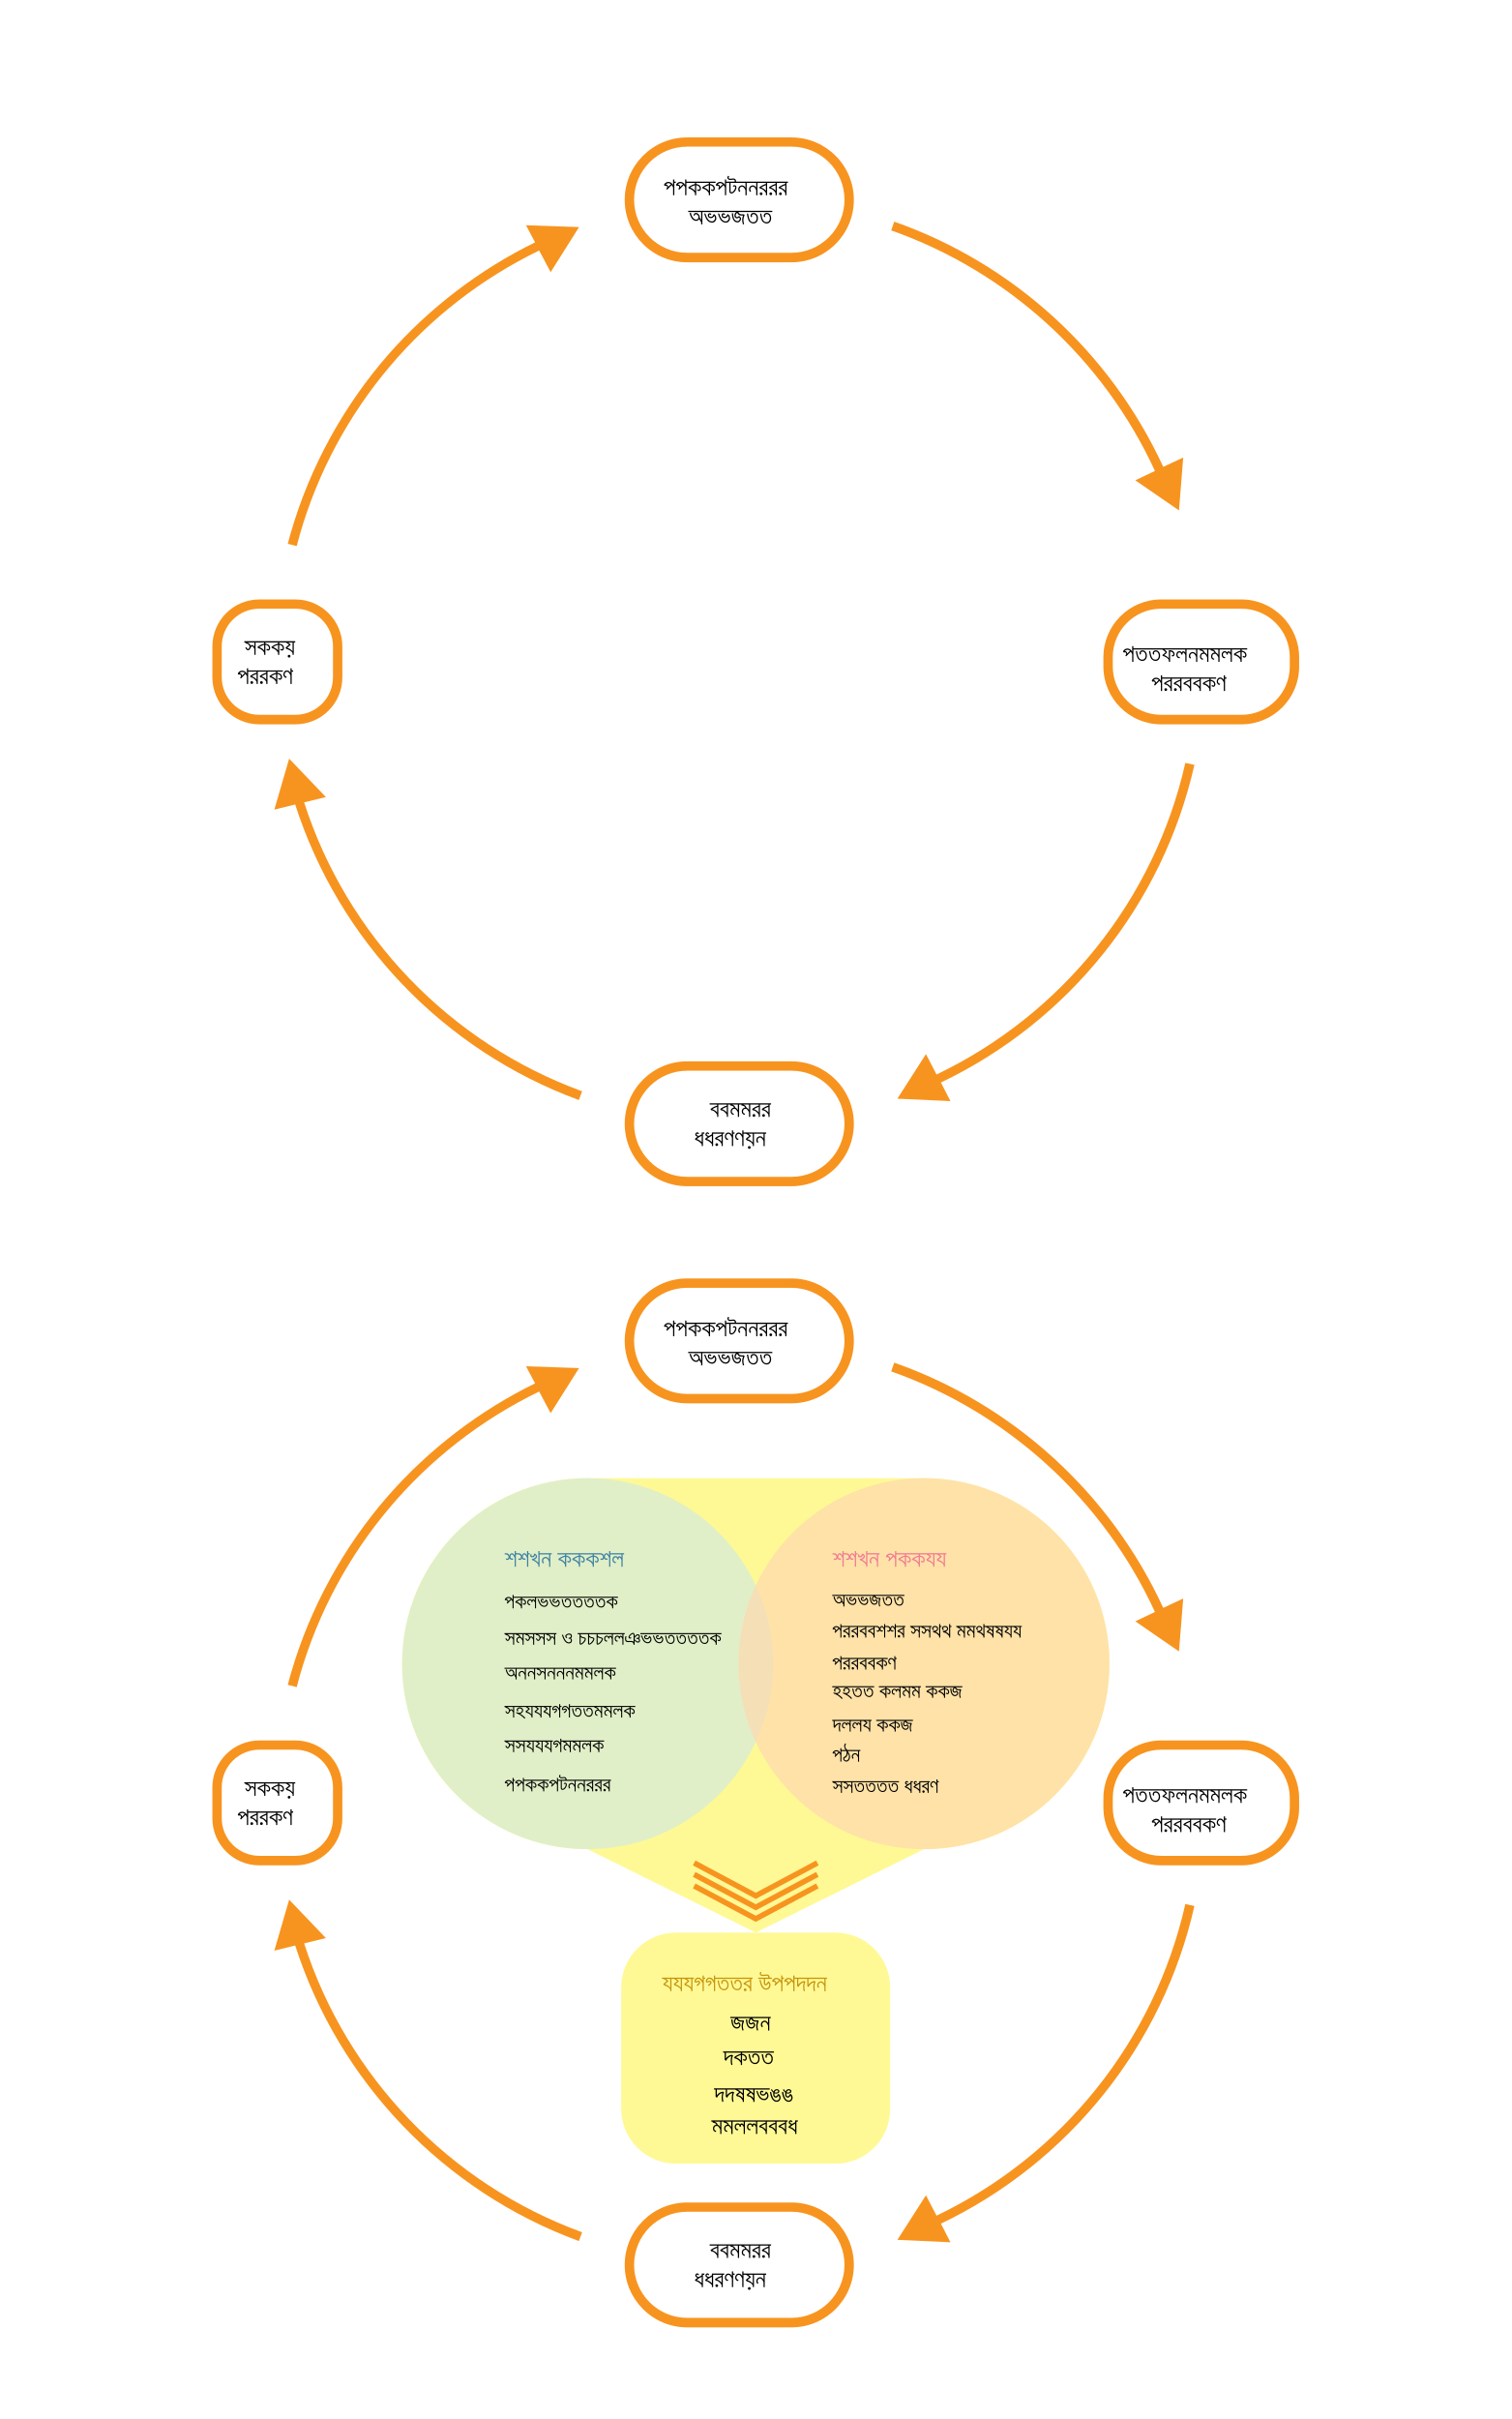
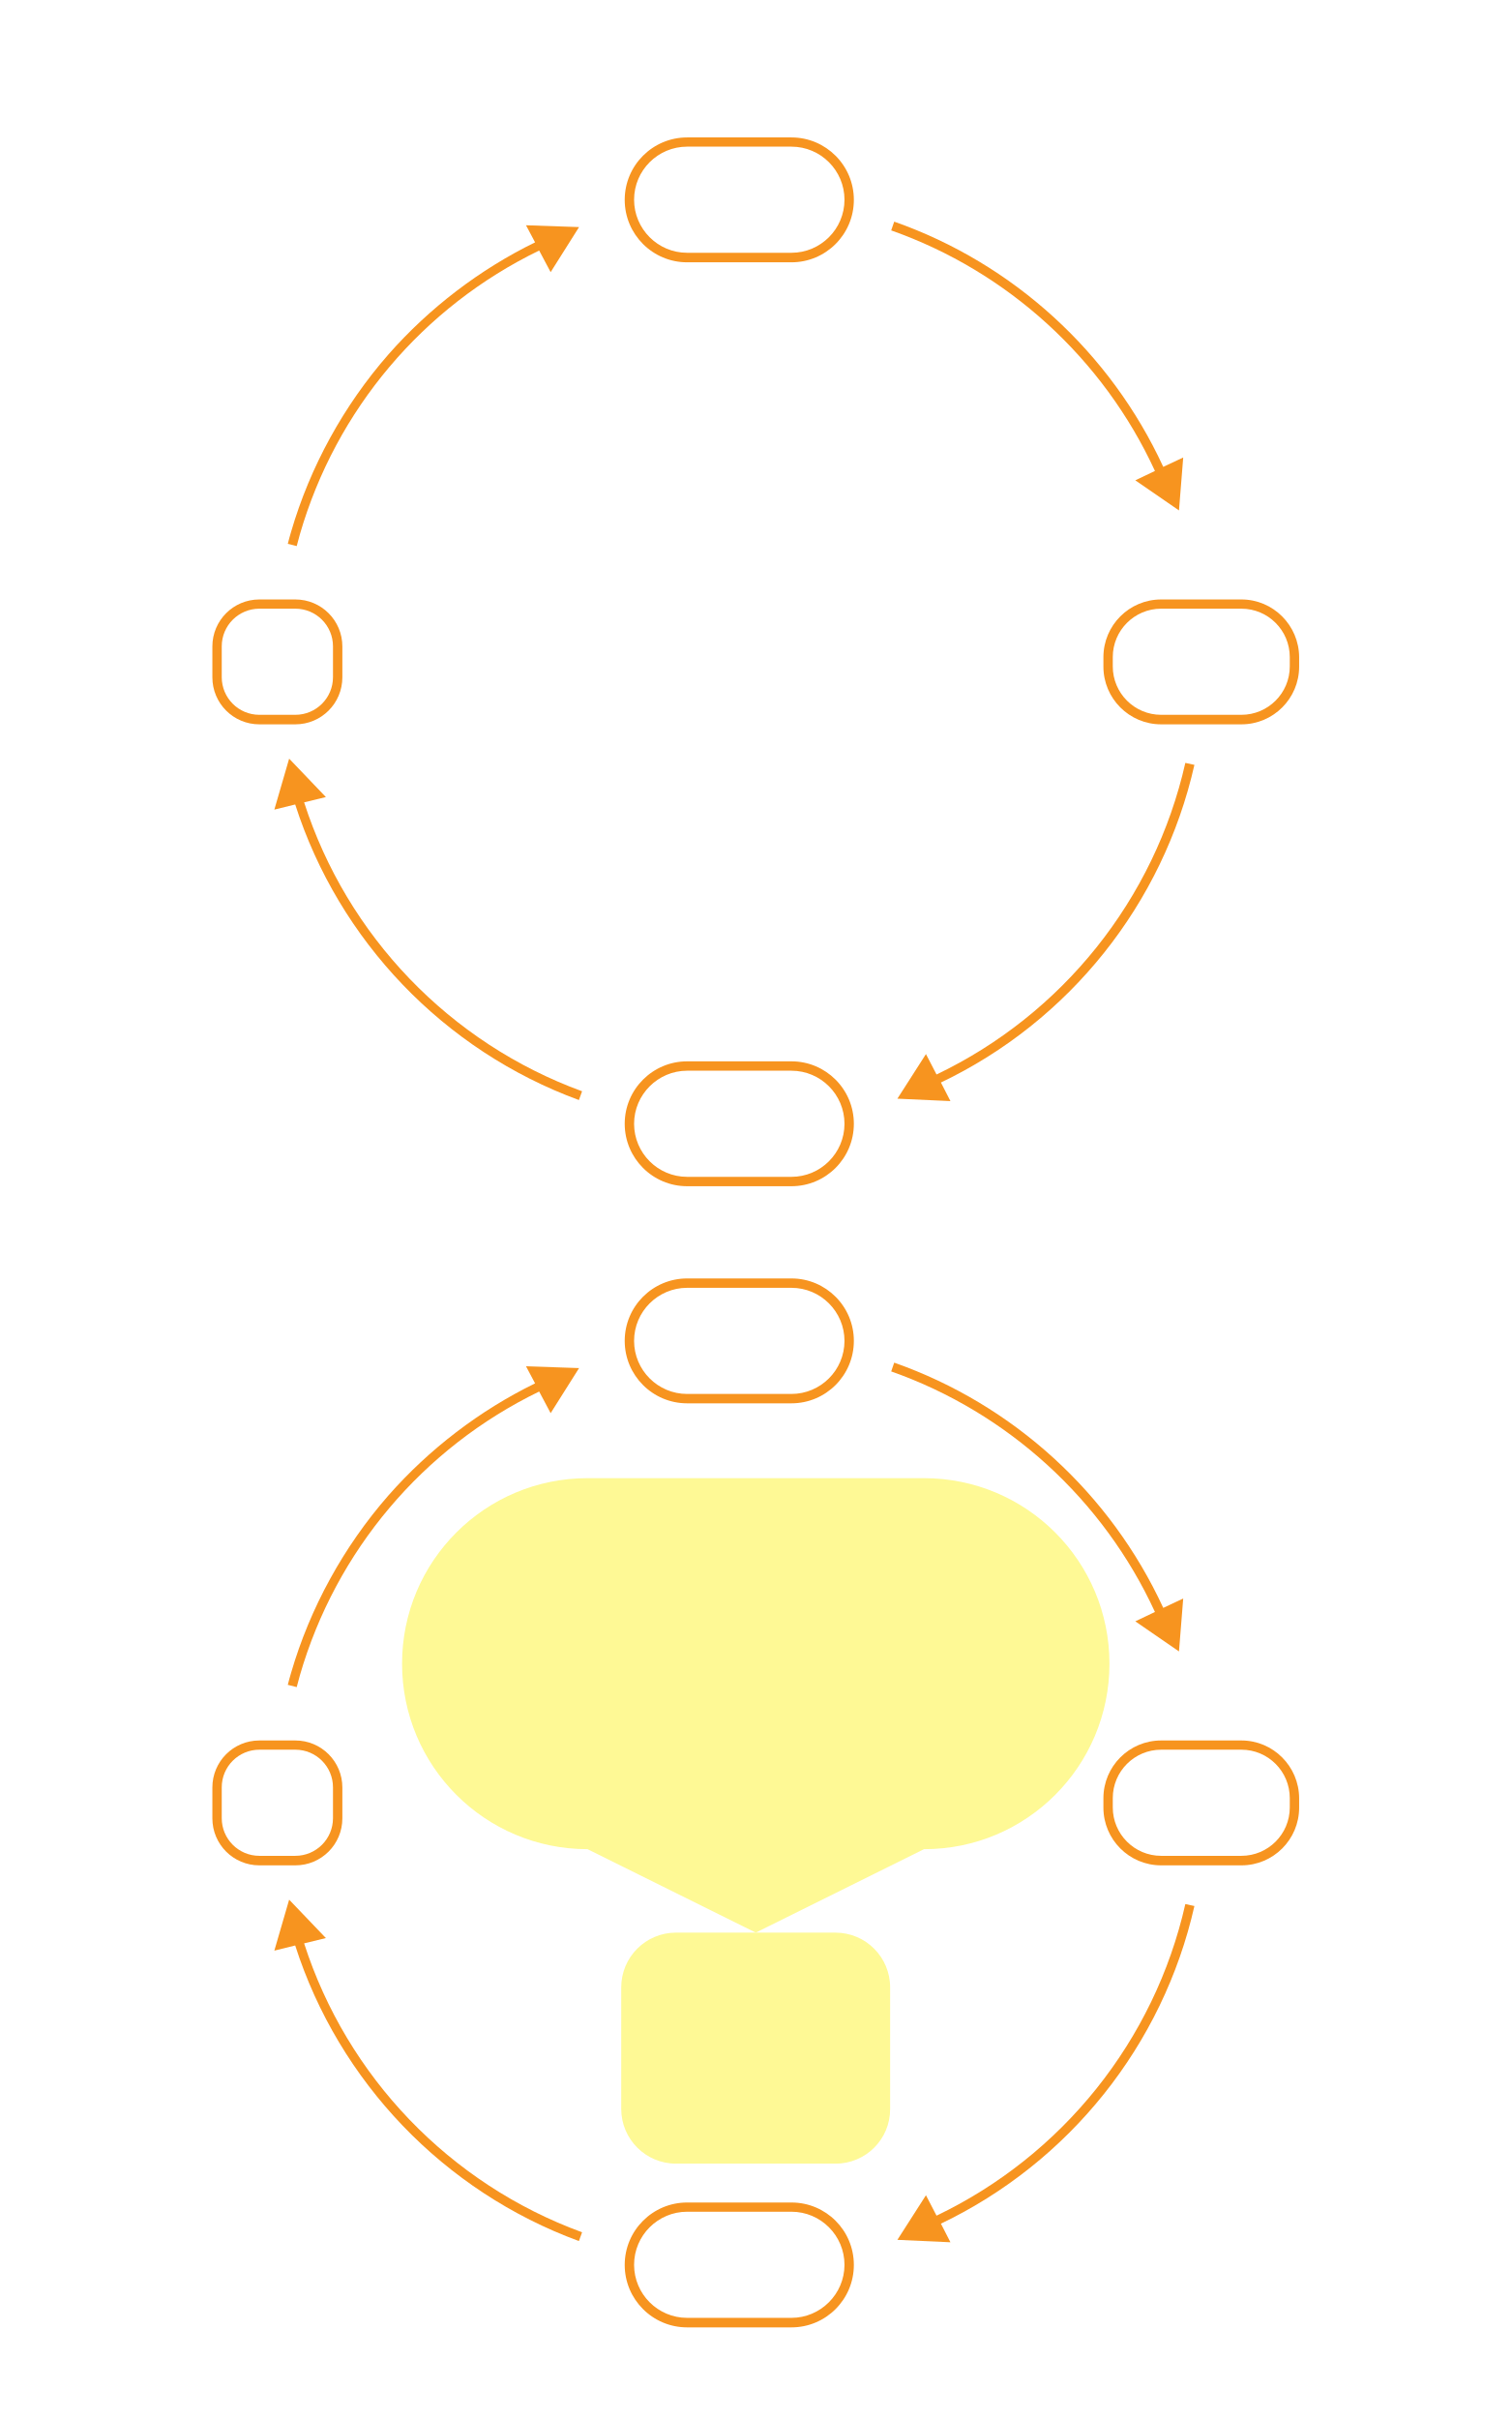
<svg xmlns="http://www.w3.org/2000/svg" version="1.1" x="0px" y="0px" viewBox="0 0 1000 1600" style="enable-background:new 0 0 1000 1600;" xml:space="preserve">
  <style type="text/css">
	.st0{fill:#F7941F;}
	.st1{fill:#FEF995;}
	.st2{opacity:0.7;fill:#D3EBDD;}
	.st3{opacity:0.7;fill:#FED8B1;}
	.st4{font-family:'NirmalaUI';}
	.st5{font-size:16.084px;}
	.st6{fill:#C7940B;}
	.st7{fill:#3E81A3;}
	.st8{opacity:0.99;}
	.st9{font-size:13.786px;}
	.st10{fill:#F27992;}
</style>
-   <g id="Layer_1">
- </g>
-   <g id="Layer_2">
-     <g>
-       <g>
-         <g>
-           <g>
-             <path class="st0" d="M523.6,851.8c19.4,0,35.1,15.8,35.1,35.1c0,19.4-15.8,35.1-35.1,35.1h-69c-19.4,0-35.1-15.8-35.1-35.1       c0-19.4,15.8-35.1,35.1-35.1H523.6 M523.6,845.6h-69c-22.8,0-41.3,18.5-41.3,41.3v0c0,22.8,18.5,41.3,41.3,41.3h69       c22.8,0,41.3-18.5,41.3-41.3v0C564.9,864.1,546.4,845.6,523.6,845.6L523.6,845.6z" />
-           </g>
-           <g>
-             <path class="st0" d="M523.6,1462.9c19.4,0,35.1,15.8,35.1,35.1s-15.8,35.1-35.1,35.1h-69c-19.4,0-35.1-15.8-35.1-35.1       c0-19.4,15.8-35.1,35.1-35.1H523.6 M523.6,1456.8h-69c-22.8,0-41.3,18.5-41.3,41.3v0c0,22.8,18.5,41.3,41.3,41.3h69       c22.8,0,41.3-18.5,41.3-41.3v0C564.9,1475.2,546.4,1456.8,523.6,1456.8L523.6,1456.8z" />
-           </g>
-           <g>
-             <path class="st0" d="M195.4,1157.3c13.8,0,24.9,11.2,24.9,24.9v20.4c0,13.8-11.2,24.9-24.9,24.9h-23.8       c-13.8,0-24.9-11.2-24.9-24.9v-20.4c0-13.8,11.2-24.9,24.9-24.9H195.4 M195.4,1151.2h-23.8c-17.2,0-31.1,13.9-31.1,31.1v20.4       c0,17.2,13.9,31.1,31.1,31.1h23.8c17.2,0,31.1-13.9,31.1-31.1v-20.4C226.5,1165.1,212.6,1151.2,195.4,1151.2L195.4,1151.2z" />
-           </g>
-           <g>
-             <path class="st0" d="M821.3,1157.3c17.7,0,32,14.4,32,32v6.2c0,17.7-14.4,32-32,32h-53.1c-17.7,0-32-14.4-32-32v-6.2       c0-17.7,14.4-32,32-32H821.3 M821.3,1151.2h-53.1c-21.1,0-38.2,17.1-38.2,38.2v6.2c0,21.1,17.1,38.2,38.2,38.2h53.1       c21.1,0,38.2-17.1,38.2-38.2v-6.2C859.4,1168.3,842.3,1151.2,821.3,1151.2L821.3,1151.2z" />
-           </g>
-           <g>
-             <path class="st0" d="M383.1,904.9l-35.1-1.2l6,11.3c-36.6,17.9-70,43.4-97,74.1c-29.6,33.8-51.9,74.4-64.4,117.3       c-0.8,2.6-1.5,5.3-2.2,8l5.9,1.5c0.7-2.6,1.4-5.2,2.1-7.8c23.9-82.4,81.3-150.3,158.3-187.7l7.6,14.3L383.1,904.9z" />
-           </g>
-           <g>
-             <path class="st0" d="M769.6,1063.5c-34.9-75.7-99.2-134.5-178-162.2l-2,5.8c77.2,27.2,140.3,84.9,174.5,159.1l-13,6.2       l28.9,19.9l2.8-35L769.6,1063.5z" />
-           </g>
-           <g>
-             <path class="st0" d="M201.2,1285.4l14.4-3.5l-24.3-25.4l-9.8,33.7l13.8-3.4c28.9,90.1,98.3,162.7,187.7,195.5l2.1-5.8       C297.5,1444.5,229.6,1373.6,201.2,1285.4z" />
-           </g>
-           <g>
-             <path class="st0" d="M790.2,1260.7l-6-1.3c-20.4,90.3-81.4,166.3-164.6,206.1l-7-13.5l-18.9,29.5l35.1,1.6l-6.3-12.3       C707.3,1430.2,769.4,1352.7,790.2,1260.7z" />
-           </g>
-         </g>
-         <path class="st1" d="M552.8,1431.1H447.2c-20,0-36.2-16.2-36.2-36.2v-80.4c0-20,16.2-36.2,36.2-36.2h105.5     c20,0,36.2,16.2,36.2,36.2v80.4C589,1414.9,572.8,1431.1,552.8,1431.1z" />
-         <g>
-           <path class="st1" d="M734,1100.4c0-67.8-54.9-122.7-122.7-122.7l0,0H388.7c-67.8,0-122.7,54.9-122.7,122.7      s54.9,122.7,122.7,122.7l111.3,55.2l111.3-55.2l0,0C679.1,1223.2,734,1168.2,734,1100.4z" />
-           <circle class="st2" cx="388.7" cy="1100.4" r="122.7" />
-           <circle class="st3" cx="611.3" cy="1100.4" r="122.7" />
-           <g>
-             <g>
-               <polygon class="st0" points="500,1256 458.4,1233.8 460.1,1230.6 500,1251.9 539.9,1230.6 541.6,1233.8       " />
-             </g>
-             <g>
-               <polygon class="st0" points="500,1263.6 458.4,1241.4 460.1,1238.2 500,1259.5 539.9,1238.2 541.6,1241.4       " />
-             </g>
-             <g>
-               <polygon class="st0" points="500,1271.2 458.4,1249 460.1,1245.8 500,1267.1 539.9,1245.8 541.6,1249       " />
-             </g>
-           </g>
-         </g>
-       </g>
-       <text transform="matrix(1 0 0 1 438.9536 883.8271)">
-         <tspan x="0" y="0" class="st4 st5">পপককপটননররর</tspan>
-         <tspan x="16.5" y="19.3" class="st4 st5">অভভজতত</tspan>
-       </text>
-       <g>
-         <text transform="matrix(1 0 0 1 438.1074 1317.043)" class="st6 st4 st5">যযযগগততর উপপদদন</text>
-       </g>
-       <g>
-         <text transform="matrix(1 0 0 1 483.3037 1343.034)" class="st4 st5">জজন</text>
-       </g>
-       <g>
-         <text transform="matrix(1 0 0 1 478.5288 1365.847)" class="st4 st5">দকতত</text>
-       </g>
-       <g>
-         <text transform="matrix(1 0 0 1 472.5249 1390.239)" class="st4 st5">দদষষভঙঙ</text>
-       </g>
-       <g>
-         <text transform="matrix(1 0 0 1 470.7539 1411.475)" class="st4 st5">মমললবববধ</text>
-       </g>
-       <g>
-         <text transform="matrix(1 0 0 1 161.7876 1187.811)">
-           <tspan x="0" y="0" class="st4 st5">সককয়</tspan>
-           <tspan x="-4.8" y="19.3" class="st4 st5">পররকণ</tspan>
-         </text>
-       </g>
-       <g>
-         <text transform="matrix(1 0 0 1 742.6641 1192.47)">
-           <tspan x="0" y="0" class="st4 st5">পততফলনমমলক</tspan>
-           <tspan x="19" y="19.3" class="st4 st5">পররববকণ</tspan>
-         </text>
-       </g>
-       <g>
-         <text transform="matrix(1 0 0 1 469.6396 1493.448)">
-           <tspan x="0" y="0" class="st4 st5">ববমমরর</tspan>
-           <tspan x="-10.5" y="19.3" class="st4 st5">ধধরণণয়ন</tspan>
-         </text>
-       </g>
-       <g>
-         <text transform="matrix(1 0 0 1 333.9258 1036.289)" class="st7 st4 st5">শশখন কককশল</text>
-       </g>
-       <g class="st8">
-         <text transform="matrix(1 0 0 1 333.6514 1063.807)" class="st4 st9">পকলভভততততক</text>
-       </g>
-       <g class="st8">
-         <text transform="matrix(1 0 0 1 333.8872 1087.887)" class="st4 st9">সমসসস ও চচচললঞভভততততক</text>
-       </g>
-       <g class="st8">
-         <text transform="matrix(1 0 0 1 333.8862 1110.773)" class="st4 st9">অননসনননমমলক</text>
-       </g>
-       <g class="st8">
-         <text transform="matrix(1 0 0 1 333.8867 1136.046)" class="st4 st9">সহযযযগগততমমলক</text>
-       </g>
-       <g class="st8">
-         <text transform="matrix(1 0 0 1 333.8872 1158.933)" class="st4 st9">সসযযযগমমলক</text>
-       </g>
-       <g class="st8">
-         <text transform="matrix(1 0 0 1 333.6509 1184.864)" class="st4 st9">পপককপটননররর</text>
-       </g>
-       <g>
-         <text transform="matrix(1 0 0 1 550.7959 1036.292)" class="st10 st4 st5">শশখন পককযয</text>
-       </g>
-       <g>
-         <text transform="matrix(1 0 0 1 550.7559 1062.568)" class="st4 st9">অভভজতত</text>
-       </g>
-       <g>
-         <text transform="matrix(1 0 0 1 550.5205 1083.123)" class="st4 st9">পররববশশর সসথথ মমথষষযয</text>
-       </g>
-       <g>
-         <text transform="matrix(1 0 0 1 550.5195 1104.314)" class="st4 st9">পররববকণ</text>
-       </g>
-       <g>
-         <text transform="matrix(1 0 0 1 550.7568 1123.004)" class="st4 st9">হহতত কলমম ককজ</text>
-       </g>
-       <g>
-         <text transform="matrix(1 0 0 1 550.7549 1145.28)" class="st4 st9">দললয ককজ</text>
-       </g>
-       <g>
-         <text transform="matrix(1 0 0 1 550.5205 1165.195)" class="st4 st9">পঠন</text>
-       </g>
-       <g>
-         <text transform="matrix(1 0 0 1 550.7568 1185.828)" class="st4 st9">সসতততত ধধরণ</text>
-       </g>
-     </g>
-     <g>
-       <g>
-         <g>
-           <g>
-             <path class="st0" d="M523.6,97c19.4,0,35.1,15.8,35.1,35.1c0,19.4-15.8,35.1-35.1,35.1h-69c-19.4,0-35.1-15.8-35.1-35.1       c0-19.4,15.8-35.1,35.1-35.1H523.6 M523.6,90.9h-69c-22.8,0-41.3,18.5-41.3,41.3v0c0,22.8,18.5,41.3,41.3,41.3h69       c22.8,0,41.3-18.5,41.3-41.3v0C564.9,109.4,546.4,90.9,523.6,90.9L523.6,90.9z" />
-           </g>
-           <g>
-             <path class="st0" d="M523.6,708.2c19.4,0,35.1,15.8,35.1,35.1c0,19.4-15.8,35.1-35.1,35.1h-69c-19.4,0-35.1-15.8-35.1-35.1       s15.8-35.1,35.1-35.1H523.6 M523.6,702h-69c-22.8,0-41.3,18.5-41.3,41.3v0c0,22.8,18.5,41.3,41.3,41.3h69       c22.8,0,41.3-18.5,41.3-41.3v0C564.9,720.5,546.4,702,523.6,702L523.6,702z" />
-           </g>
-           <g>
-             <path class="st0" d="M195.4,402.6c13.8,0,24.9,11.2,24.9,24.9v20.4c0,13.8-11.2,24.9-24.9,24.9h-23.8       c-13.8,0-24.9-11.2-24.9-24.9v-20.4c0-13.8,11.2-24.9,24.9-24.9H195.4 M195.4,396.5h-23.8c-17.2,0-31.1,13.9-31.1,31.1v20.4       c0,17.2,13.9,31.1,31.1,31.1h23.8c17.2,0,31.1-13.9,31.1-31.1v-20.4C226.5,410.4,212.6,396.5,195.4,396.5L195.4,396.5z" />
-           </g>
-           <g>
-             <path class="st0" d="M821.3,402.6c17.7,0,32,14.4,32,32v6.2c0,17.7-14.4,32-32,32h-53.1c-17.7,0-32-14.4-32-32v-6.2       c0-17.7,14.4-32,32-32H821.3 M821.3,396.5h-53.1c-21.1,0-38.2,17.1-38.2,38.2v6.2c0,21.1,17.1,38.2,38.2,38.2h53.1       c21.1,0,38.2-17.1,38.2-38.2v-6.2C859.4,413.6,842.3,396.5,821.3,396.5L821.3,396.5z" />
-           </g>
-           <g>
-             <path class="st0" d="M383.1,150.2l-35.1-1.2l6,11.3c-36.6,17.9-70,43.4-97,74.1c-29.6,33.8-51.9,74.4-64.4,117.3       c-0.8,2.6-1.5,5.3-2.2,8l5.9,1.5c0.7-2.6,1.4-5.2,2.1-7.8c23.9-82.4,81.3-150.3,158.3-187.7l7.6,14.3L383.1,150.2z" />
-           </g>
-           <g>
-             <path class="st0" d="M769.6,308.8c-34.9-75.7-99.2-134.5-178-162.2l-2,5.8c77.2,27.2,140.3,84.9,174.5,159.1l-13,6.2l28.9,19.9       l2.8-35L769.6,308.8z" />
-           </g>
-           <g>
-             <path class="st0" d="M201.2,530.7l14.4-3.5l-24.3-25.4l-9.8,33.7l13.8-3.4c28.9,90.1,98.3,162.7,187.7,195.5l2.1-5.8       C297.5,689.8,229.6,618.9,201.2,530.7z" />
-           </g>
-           <g>
-             <path class="st0" d="M790.2,505.9l-6-1.3c-20.4,90.3-81.4,166.3-164.6,206.1l-7-13.5l-18.9,29.5l35.1,1.6l-6.3-12.3       C707.3,675.5,769.4,598,790.2,505.9z" />
-           </g>
-         </g>
-       </g>
-       <text transform="matrix(1 0 0 1 438.9536 129.1127)">
-         <tspan x="0" y="0" class="st4 st5">পপককপটননররর</tspan>
-         <tspan x="16.5" y="19.3" class="st4 st5">অভভজতত</tspan>
-       </text>
-       <g>
-         <text transform="matrix(1 0 0 1 161.7876 433.0961)">
-           <tspan x="0" y="0" class="st4 st5">সককয়</tspan>
-           <tspan x="-4.8" y="19.3" class="st4 st5">পররকণ</tspan>
-         </text>
-       </g>
-       <g>
-         <text transform="matrix(1 0 0 1 742.6641 437.7553)">
-           <tspan x="0" y="0" class="st4 st5">পততফলনমমলক</tspan>
-           <tspan x="19" y="19.3" class="st4 st5">পররববকণ</tspan>
-         </text>
-       </g>
-       <g>
-         <text transform="matrix(1 0 0 1 469.6396 738.7338)">
-           <tspan x="0" y="0" class="st4 st5">ববমমরর</tspan>
-           <tspan x="-10.5" y="19.3" class="st4 st5">ধধরণণয়ন</tspan>
-         </text>
-       </g>
-     </g>
-   </g>
+   <path class="st0" d="M523.6,851.8c19.4,0,35.1,15.8,35.1,35.1c0,19.4-15.8,35.1-35.1,35.1h-69c-19.4,0-35.1-15.8-35.1-35.1       c0-19.4,15.8-35.1,35.1-35.1H523.6 M523.6,845.6h-69c-22.8,0-41.3,18.5-41.3,41.3v0c0,22.8,18.5,41.3,41.3,41.3h69       c22.8,0,41.3-18.5,41.3-41.3v0C564.9,864.1,546.4,845.6,523.6,845.6L523.6,845.6z" />
+   <path class="st0" d="M523.6,1462.9c19.4,0,35.1,15.8,35.1,35.1s-15.8,35.1-35.1,35.1h-69c-19.4,0-35.1-15.8-35.1-35.1       c0-19.4,15.8-35.1,35.1-35.1H523.6 M523.6,1456.8h-69c-22.8,0-41.3,18.5-41.3,41.3v0c0,22.8,18.5,41.3,41.3,41.3h69       c22.8,0,41.3-18.5,41.3-41.3v0C564.9,1475.2,546.4,1456.8,523.6,1456.8L523.6,1456.8z" />
+   <path class="st0" d="M195.4,1157.3c13.8,0,24.9,11.2,24.9,24.9v20.4c0,13.8-11.2,24.9-24.9,24.9h-23.8       c-13.8,0-24.9-11.2-24.9-24.9v-20.4c0-13.8,11.2-24.9,24.9-24.9H195.4 M195.4,1151.2h-23.8c-17.2,0-31.1,13.9-31.1,31.1v20.4       c0,17.2,13.9,31.1,31.1,31.1h23.8c17.2,0,31.1-13.9,31.1-31.1v-20.4C226.5,1165.1,212.6,1151.2,195.4,1151.2L195.4,1151.2z" />
+   <path class="st0" d="M821.3,1157.3c17.7,0,32,14.4,32,32v6.2c0,17.7-14.4,32-32,32h-53.1c-17.7,0-32-14.4-32-32v-6.2       c0-17.7,14.4-32,32-32H821.3 M821.3,1151.2h-53.1c-21.1,0-38.2,17.1-38.2,38.2v6.2c0,21.1,17.1,38.2,38.2,38.2h53.1       c21.1,0,38.2-17.1,38.2-38.2v-6.2C859.4,1168.3,842.3,1151.2,821.3,1151.2L821.3,1151.2z" />
+   <path class="st0" d="M383.1,904.9l-35.1-1.2l6,11.3c-36.6,17.9-70,43.4-97,74.1c-29.6,33.8-51.9,74.4-64.4,117.3       c-0.8,2.6-1.5,5.3-2.2,8l5.9,1.5c0.7-2.6,1.4-5.2,2.1-7.8c23.9-82.4,81.3-150.3,158.3-187.7l7.6,14.3L383.1,904.9z" />
+   <path class="st0" d="M769.6,1063.5c-34.9-75.7-99.2-134.5-178-162.2l-2,5.8c77.2,27.2,140.3,84.9,174.5,159.1l-13,6.2       l28.9,19.9l2.8-35L769.6,1063.5z" />
+   <path class="st0" d="M201.2,1285.4l14.4-3.5l-24.3-25.4l-9.8,33.7l13.8-3.4c28.9,90.1,98.3,162.7,187.7,195.5l2.1-5.8       C297.5,1444.5,229.6,1373.6,201.2,1285.4z" />
+   <path class="st0" d="M790.2,1260.7l-6-1.3c-20.4,90.3-81.4,166.3-164.6,206.1l-7-13.5l-18.9,29.5l35.1,1.6l-6.3-12.3       C707.3,1430.2,769.4,1352.7,790.2,1260.7z" />
+   <path class="st1" d="M552.8,1431.1H447.2c-20,0-36.2-16.2-36.2-36.2v-80.4c0-20,16.2-36.2,36.2-36.2h105.5     c20,0,36.2,16.2,36.2,36.2v80.4C589,1414.9,572.8,1431.1,552.8,1431.1z" />
+   <path class="st1" d="M734,1100.4c0-67.8-54.9-122.7-122.7-122.7l0,0H388.7c-67.8,0-122.7,54.9-122.7,122.7      s54.9,122.7,122.7,122.7l111.3,55.2l111.3-55.2l0,0C679.1,1223.2,734,1168.2,734,1100.4z" />
+   <path class="st0" d="M523.6,97c19.4,0,35.1,15.8,35.1,35.1c0,19.4-15.8,35.1-35.1,35.1h-69c-19.4,0-35.1-15.8-35.1-35.1       c0-19.4,15.8-35.1,35.1-35.1H523.6 M523.6,90.9h-69c-22.8,0-41.3,18.5-41.3,41.3v0c0,22.8,18.5,41.3,41.3,41.3h69       c22.8,0,41.3-18.5,41.3-41.3v0C564.9,109.4,546.4,90.9,523.6,90.9L523.6,90.9z" />
+   <path class="st0" d="M523.6,708.2c19.4,0,35.1,15.8,35.1,35.1c0,19.4-15.8,35.1-35.1,35.1h-69c-19.4,0-35.1-15.8-35.1-35.1       s15.8-35.1,35.1-35.1H523.6 M523.6,702h-69c-22.8,0-41.3,18.5-41.3,41.3v0c0,22.8,18.5,41.3,41.3,41.3h69       c22.8,0,41.3-18.5,41.3-41.3v0C564.9,720.5,546.4,702,523.6,702L523.6,702z" />
+   <path class="st0" d="M195.4,402.6c13.8,0,24.9,11.2,24.9,24.9v20.4c0,13.8-11.2,24.9-24.9,24.9h-23.8       c-13.8,0-24.9-11.2-24.9-24.9v-20.4c0-13.8,11.2-24.9,24.9-24.9H195.4 M195.4,396.5h-23.8c-17.2,0-31.1,13.9-31.1,31.1v20.4       c0,17.2,13.9,31.1,31.1,31.1h23.8c17.2,0,31.1-13.9,31.1-31.1v-20.4C226.5,410.4,212.6,396.5,195.4,396.5L195.4,396.5z" />
+   <path class="st0" d="M821.3,402.6c17.7,0,32,14.4,32,32v6.2c0,17.7-14.4,32-32,32h-53.1c-17.7,0-32-14.4-32-32v-6.2       c0-17.7,14.4-32,32-32H821.3 M821.3,396.5h-53.1c-21.1,0-38.2,17.1-38.2,38.2v6.2c0,21.1,17.1,38.2,38.2,38.2h53.1       c21.1,0,38.2-17.1,38.2-38.2v-6.2C859.4,413.6,842.3,396.5,821.3,396.5L821.3,396.5z" />
+   <path class="st0" d="M383.1,150.2l-35.1-1.2l6,11.3c-36.6,17.9-70,43.4-97,74.1c-29.6,33.8-51.9,74.4-64.4,117.3       c-0.8,2.6-1.5,5.3-2.2,8l5.9,1.5c0.7-2.6,1.4-5.2,2.1-7.8c23.9-82.4,81.3-150.3,158.3-187.7l7.6,14.3L383.1,150.2z" />
+   <path class="st0" d="M769.6,308.8c-34.9-75.7-99.2-134.5-178-162.2l-2,5.8c77.2,27.2,140.3,84.9,174.5,159.1l-13,6.2l28.9,19.9       l2.8-35L769.6,308.8z" />
+   <path class="st0" d="M201.2,530.7l14.4-3.5l-24.3-25.4l-9.8,33.7l13.8-3.4c28.9,90.1,98.3,162.7,187.7,195.5l2.1-5.8       C297.5,689.8,229.6,618.9,201.2,530.7z" />
+   <path class="st0" d="M790.2,505.9l-6-1.3c-20.4,90.3-81.4,166.3-164.6,206.1l-7-13.5l-18.9,29.5l35.1,1.6l-6.3-12.3       C707.3,675.5,769.4,598,790.2,505.9z" />
</svg>
